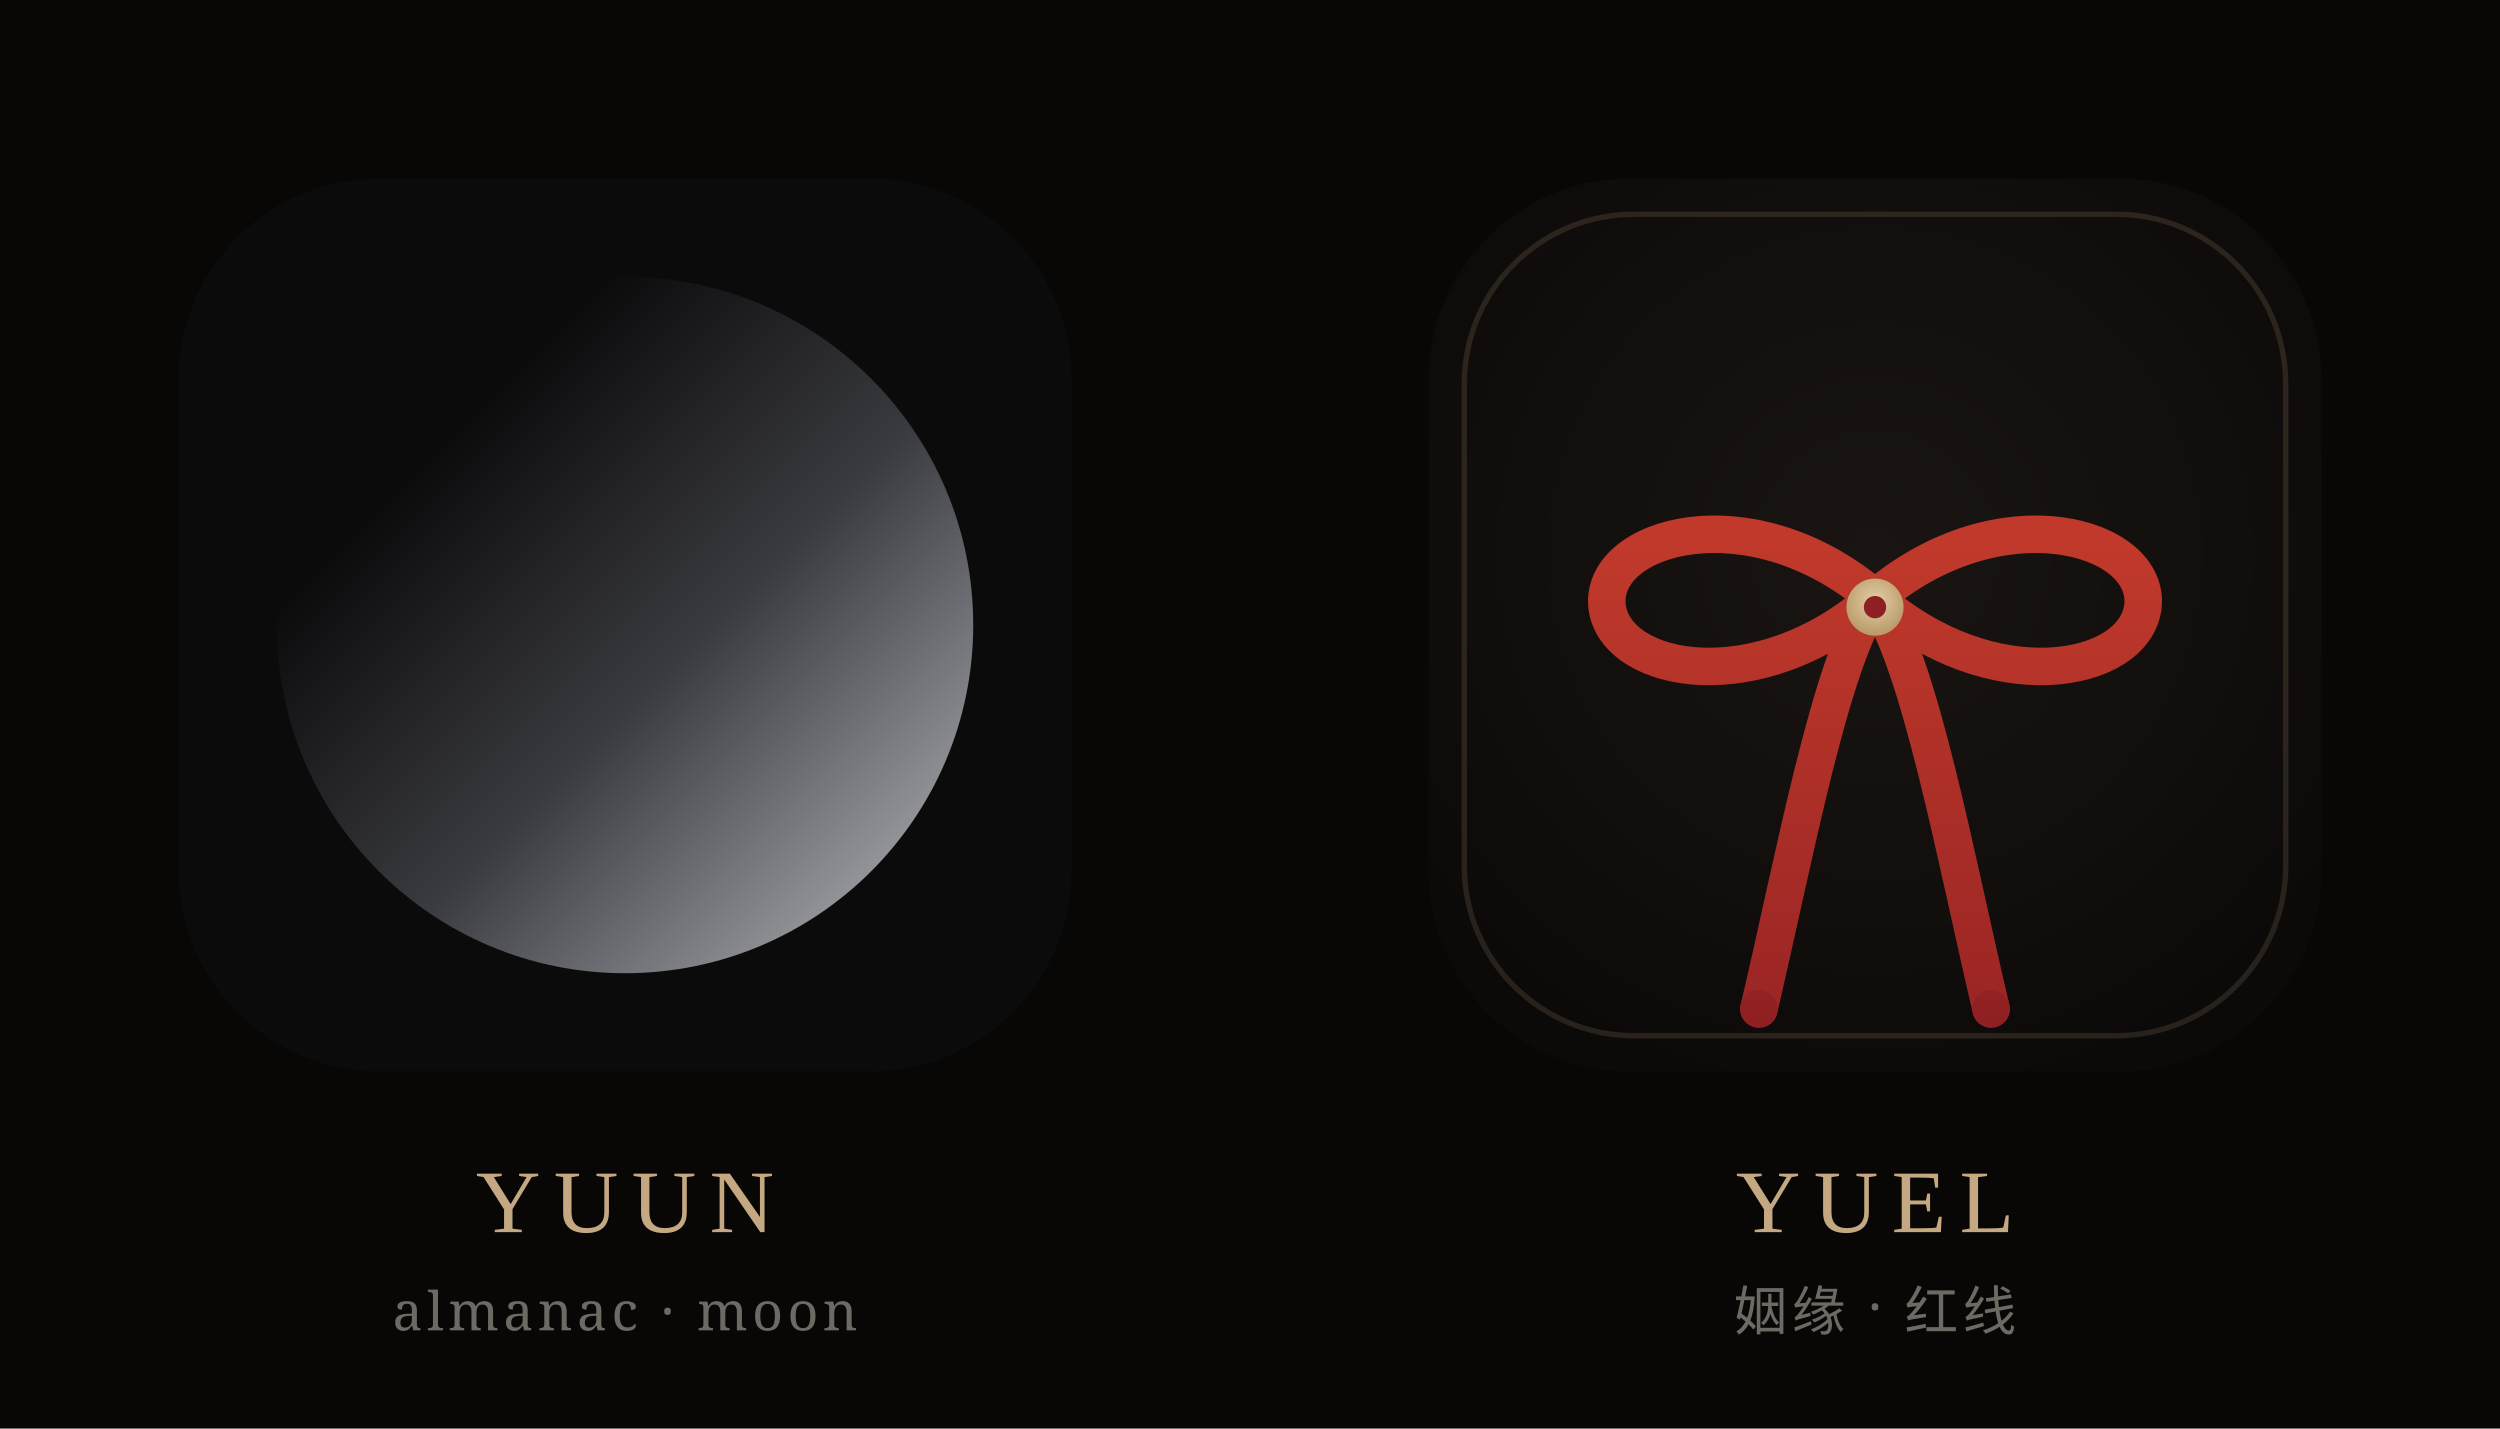
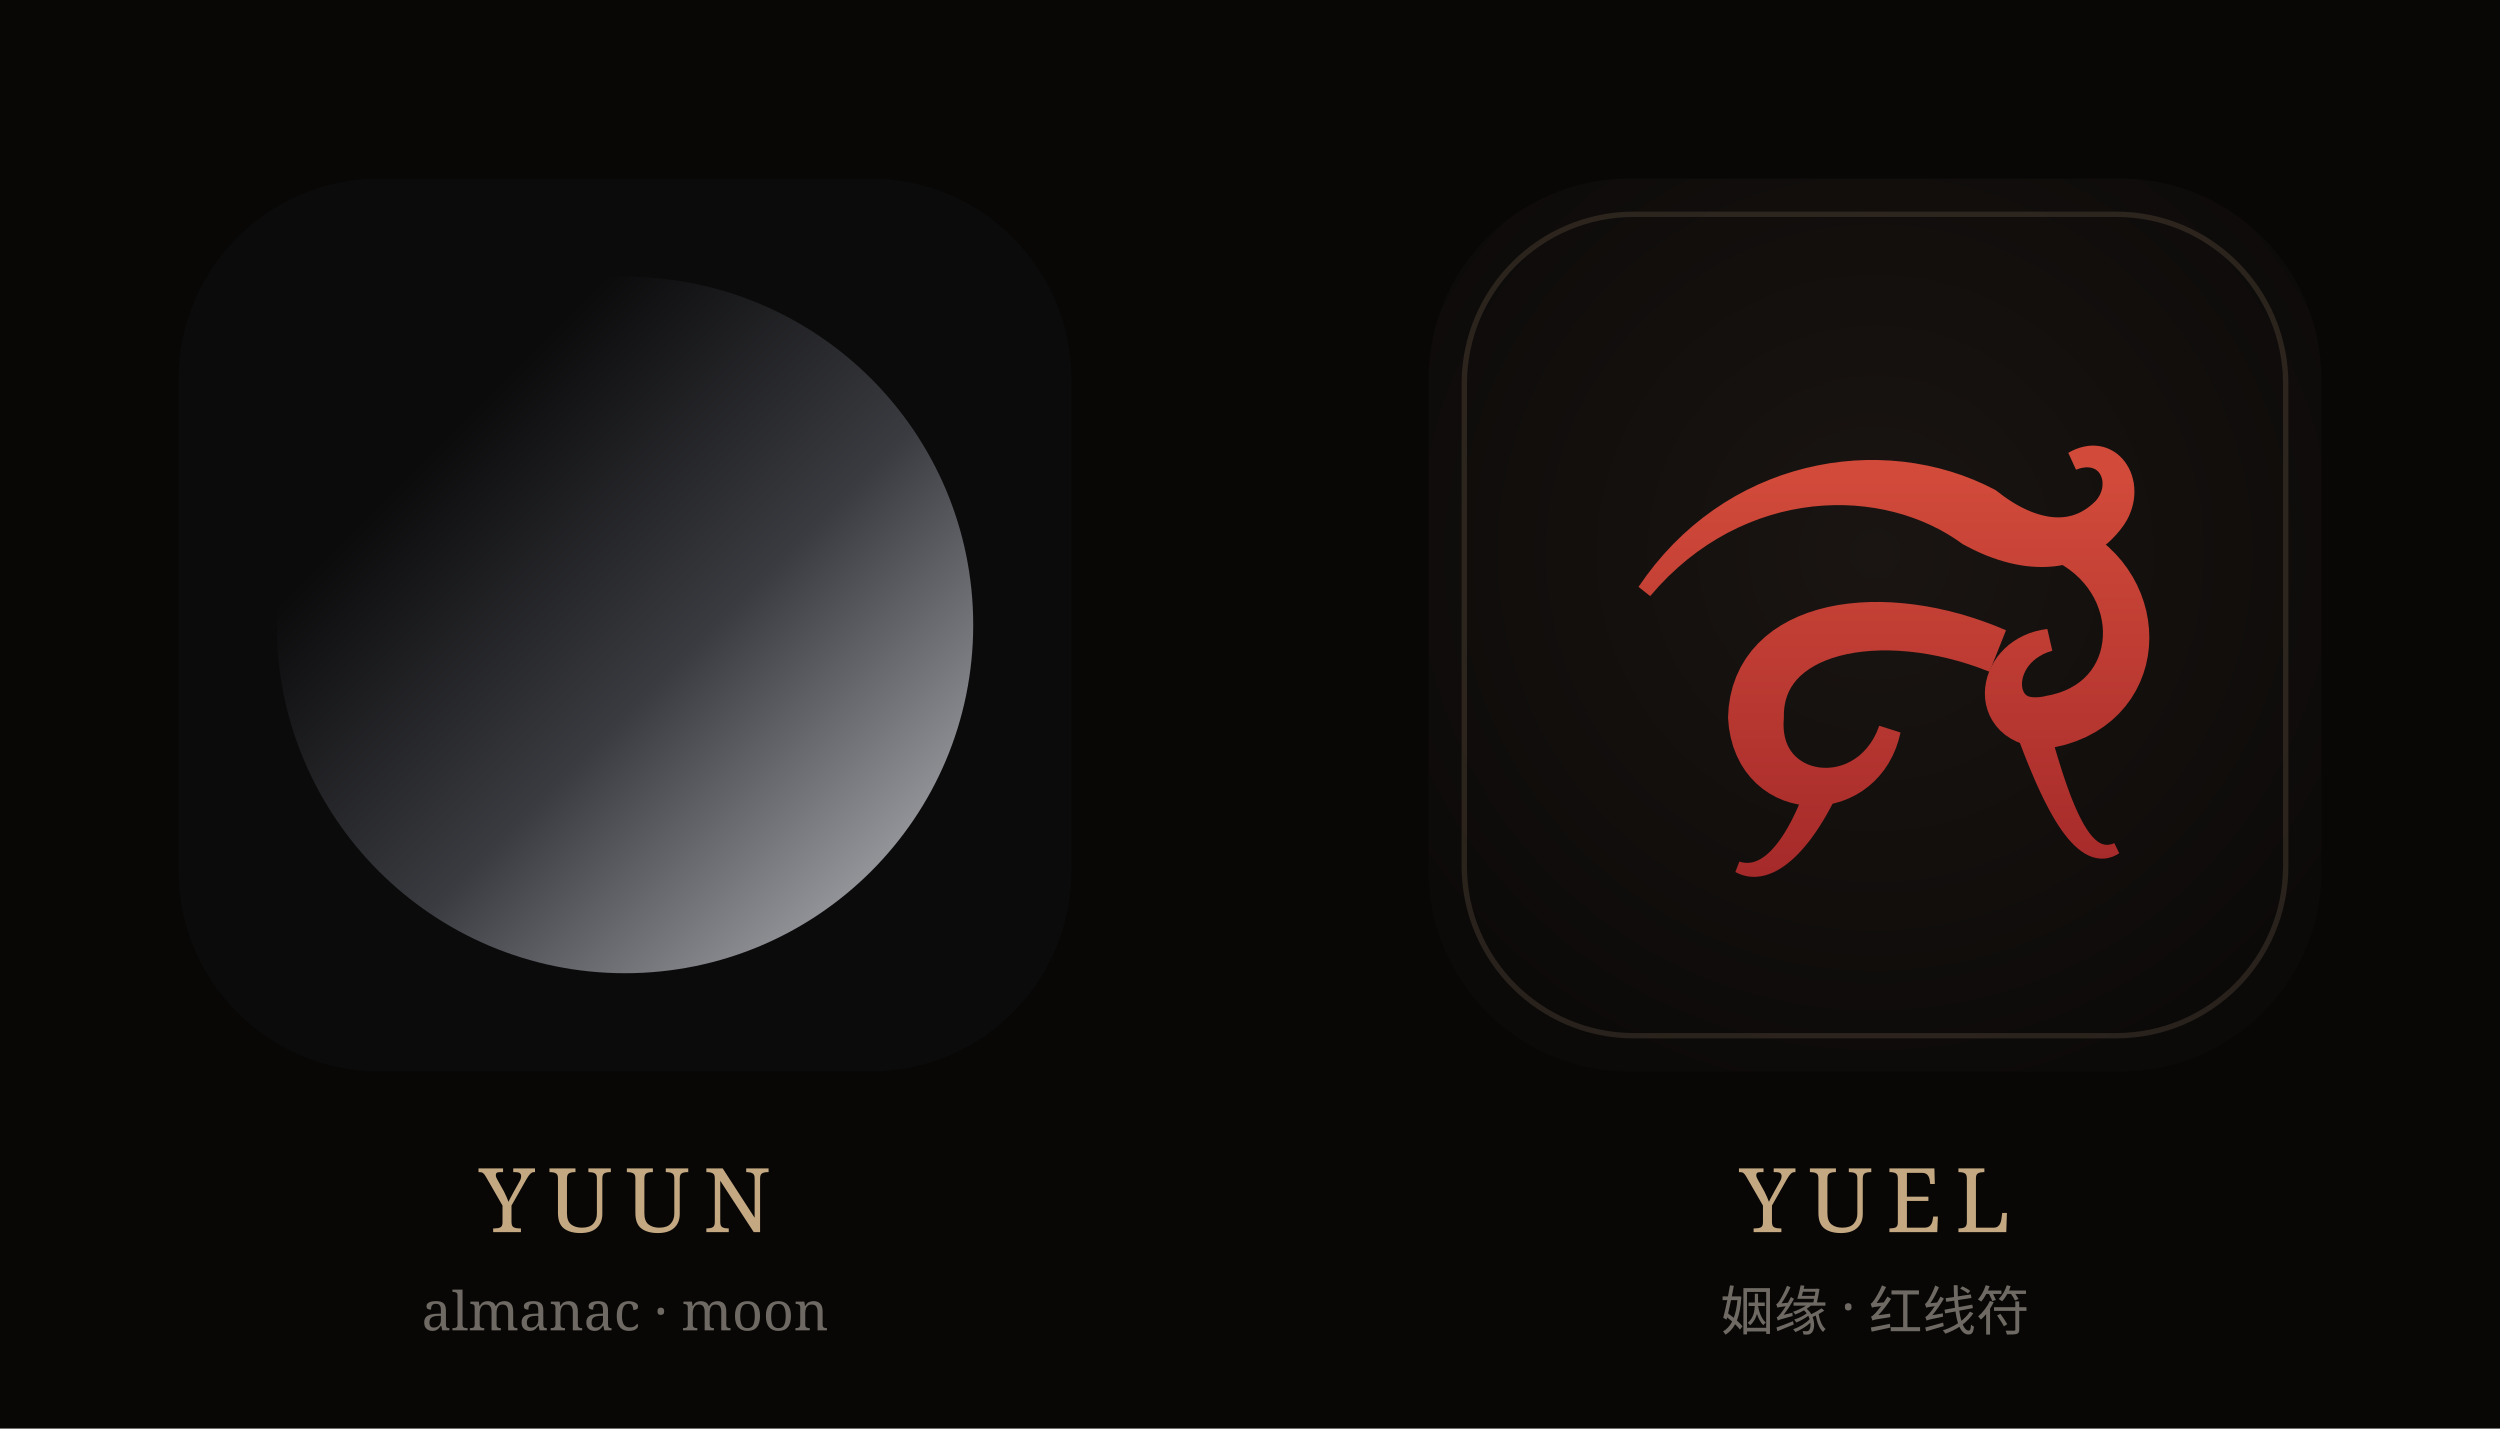
- <svg xmlns="http://www.w3.org/2000/svg" width="1120" height="640" viewBox="0 0 560 320" fill="none">
+ <svg xmlns="http://www.w3.org/2000/svg" width="1120" height="640" viewBox="0 0 560 320">
  <defs>
    <linearGradient id="moon" x1="70" y1="70" x2="230" y2="230" gradientUnits="userSpaceOnUse">
      <stop offset="0.18" stop-color="#0B0B0C" />
      <stop offset="0.5" stop-color="#3A3B40" />
      <stop offset="1" stop-color="#D7D8DC" />
    </linearGradient>
-     <linearGradient id="cinnabar2" x1="420" y1="92" x2="420" y2="232" gradientUnits="userSpaceOnUse">
-       <stop offset="0" stop-color="#C0392B" />
-       <stop offset="1" stop-color="#8E1F22" />
+     <linearGradient id="c" x1="280" y1="80" x2="280" y2="212" gradientUnits="userSpaceOnUse">
+       <stop offset="0" stop-color="#D14A3A" />
+       <stop offset="1" stop-color="#9B2226" />
    </linearGradient>
-     <radialGradient id="vignette2" cx="0.5" cy="0.42" r="0.62">
+     <radialGradient id="v" cx="0.5" cy="0.42" r="0.62">
      <stop offset="0" stop-color="#1A1512" />
      <stop offset="1" stop-color="#0C0A09" />
    </radialGradient>
-     <radialGradient id="goldNode2" cx="0.5" cy="0.4" r="0.6">
-       <stop offset="0" stop-color="#E4CFA6" />
-       <stop offset="1" stop-color="#B89968" />
-     </radialGradient>
  </defs>
-   <rect x="0" y="0" width="560" height="320" fill="#080706" />
-   <g>
-     <rect x="40" y="40" width="200" height="200" rx="45" fill="#0B0B0C" />
-     <circle cx="140" cy="140" r="78" fill="url(#moon)" />
-     <text x="140" y="276" fill="#C4A882" font-family="Georgia, 'Times New Roman', serif" font-size="20" letter-spacing="3" text-anchor="middle">YUUN</text>
-     <text x="140" y="298" fill="#6E6A63" font-family="Georgia, serif" font-size="12" letter-spacing="1" text-anchor="middle">almanac · moon</text>
+   <rect width="560" height="320" fill="#080706" />
+   <rect x="40" y="40" width="200" height="200" rx="45" fill="#0B0B0C" />
+   <circle cx="140" cy="140" r="78" fill="url(#moon)" />
+   <text x="140" y="276" fill="#C4A882" font-family="Georgia,serif" font-size="20" letter-spacing="3" text-anchor="middle">YUUN</text>
+   <text x="140" y="298" fill="#6E6A63" font-family="Georgia,serif" font-size="12" text-anchor="middle">almanac · moon</text>
+   <rect x="320" y="40" width="200" height="200" rx="45" fill="url(#v)" />
+   <rect x="328" y="48" width="184" height="184" rx="38" fill="none" stroke="#C4A882" stroke-opacity="0.16" stroke-width="1.2" />
+   <g transform="translate(320,40) scale(0.8333) translate(2,1)">
+     <path d="M57.57 111.24L60 108.48L62.46 105.94L65 103.57L67.59 101.37L70.23 99.34L72.93 97.47L75.66 95.76L78.43 94.21L81.23 92.82L84.05 91.58L86.89 90.48L89.75 89.54L92.61 88.73L95.48 88.07L98.35 87.55L101.2 87.16L104.05 86.91L106.87 86.79L109.68 86.79L112.45 86.92L115.19 87.18L117.89 87.55L120.54 88.04L123.15 88.65L125.7 89.36L128.18 90.19L130.61 91.12L132.96 92.15L135.23 93.28L137.42 94.51L139.53 95.83L141.61 97.28L142.67 97.84L144.06 98.56L145.47 99.24L146.88 99.87L148.31 100.46L149.76 101L151.21 101.49L152.66 101.93L154.13 102.32L155.6 102.65L157.08 102.93L158.56 103.15L160.04 103.3L161.53 103.39L163.01 103.42L164.49 103.37L165.96 103.26L167.43 103.07L168.88 102.8L170.31 102.46L171.73 102.04L173.12 101.54L174.49 100.95L175.82 100.29L177.11 99.54L178.37 98.71L179.57 97.81L180.74 96.83L181.85 95.77L182.91 94.64L183.92 93.44L184.92 92.1L185.66 90.91L186.24 89.79L186.71 88.66L187.1 87.52L187.39 86.38L187.6 85.24L187.71 84.11L187.74 83L187.69 81.9L187.56 80.83L187.34 79.78L187.05 78.76L186.69 77.78L186.25 76.84L185.74 75.95L185.16 75.1L184.51 74.32L183.79 73.59L183.02 72.93L182.18 72.35L181.29 71.86L180.35 71.45L179.37 71.13L178.36 70.92L177.32 70.8L176.27 70.78L175.21 70.87L174.14 71.06L173.07 71.34L172 71.72L170.94 72.19L169.96 72.73L172.04 77.27L172.91 76.96L173.65 76.77L174.33 76.66L174.96 76.62L175.52 76.64L176.03 76.72L176.49 76.84L176.89 76.99L177.25 77.18L177.57 77.39L177.85 77.63L178.1 77.89L178.33 78.17L178.52 78.48L178.69 78.8L178.84 79.15L178.96 79.51L179.06 79.9L179.13 80.3L179.17 80.71L179.17 81.14L179.15 81.58L179.1 82.02L179.01 82.47L178.89 82.92L178.73 83.37L178.54 83.82L178.31 84.27L178.04 84.71L177.74 85.15L177.39 85.58L177.08 85.9L176.37 86.55L175.6 87.18L174.84 87.74L174.07 88.23L173.31 88.65L172.55 89.01L171.79 89.31L171.03 89.56L170.26 89.75L169.5 89.9L168.73 90L167.96 90.06L167.17 90.07L166.38 90.05L165.58 89.98L164.76 89.88L163.94 89.73L163.1 89.54L162.25 89.32L161.39 89.05L160.52 88.75L159.64 88.4L158.76 88.02L157.87 87.6L156.97 87.14L156.07 86.64L155.17 86.11L154.28 85.54L153.38 84.94L152.48 84.3L151.6 83.63L150.39 82.72L147.52 81.29L144.51 79.96L141.46 78.78L138.35 77.75L135.2 76.87L132.01 76.14L128.79 75.55L125.54 75.1L122.27 74.81L118.99 74.66L115.7 74.65L112.4 74.8L109.11 75.09L105.82 75.52L102.55 76.11L99.3 76.84L96.07 77.72L92.87 78.74L89.71 79.92L86.59 81.24L83.51 82.72L80.49 84.34L77.53 86.11L74.63 88.04L71.81 90.11L69.05 92.33L66.38 94.7L63.8 97.22L61.3 99.89L58.9 102.71L56.6 105.68L54.43 108.76Z" fill="url(#c)" />
+     <path d="M164.77 101.03L166.84 101.99L168.57 102.97L170.16 104.04L171.62 105.19L172.94 106.41L174.13 107.69L175.2 109.03L176.13 110.42L176.95 111.84L177.64 113.3L178.2 114.78L178.65 116.27L178.98 117.77L179.19 119.27L179.28 120.76L179.25 122.22L179.11 123.66L178.86 125.06L178.51 126.42L178.04 127.73L177.47 128.98L176.8 130.18L176.03 131.31L175.15 132.37L174.17 133.37L173.07 134.3L171.86 135.15L170.52 135.93L169.05 136.63L167.43 137.23L165.66 137.73L163.84 138.1L163.19 138.25L162.34 138.37L161.62 138.43L161.02 138.44L160.52 138.42L160.11 138.38L159.76 138.32L159.45 138.25L159.17 138.15L158.9 138.02L158.64 137.84L158.39 137.6L158.15 137.3L157.94 136.93L157.76 136.49L157.62 135.99L157.54 135.43L157.51 134.82L157.55 134.17L157.66 133.49L157.84 132.79L158.1 132.07L158.44 131.35L158.86 130.63L159.36 129.92L159.96 129.23L160.64 128.57L161.42 127.94L162.3 127.36L163.28 126.82L164.36 126.35L165.67 125.92L164.33 120.08L162.73 120.32L161.08 120.71L159.5 121.21L158 121.84L156.58 122.57L155.25 123.4L154 124.32L152.86 125.34L151.81 126.43L150.87 127.6L150.04 128.83L149.31 130.12L148.71 131.47L148.22 132.86L147.86 134.29L147.63 135.76L147.54 137.25L147.6 138.77L147.83 140.29L148.23 141.81L148.81 143.31L149.59 144.76L150.55 146.13L151.7 147.41L153.03 148.56L154.52 149.56L156.16 150.4L157.91 151.06L159.76 151.55L161.7 151.86L163.73 151.99L166.16 151.9L169.24 151.17L172.06 150.24L174.72 149.12L177.2 147.81L179.51 146.32L181.63 144.66L183.56 142.85L185.28 140.91L186.81 138.85L188.12 136.69L189.23 134.45L190.14 132.14L190.84 129.78L191.34 127.38L191.64 124.96L191.75 122.53L191.66 120.09L191.39 117.67L190.94 115.26L190.29 112.89L189.47 110.56L188.47 108.28L187.29 106.07L185.93 103.93L184.4 101.87L182.69 99.92L180.82 98.07L178.78 96.35L176.58 94.76L174.22 93.31L171.7 92.02L169.23 90.97Z" fill="url(#c)" />
+     <path d="M153.22 120.43L150.23 119.18L147.12 118.02L144.01 116.97L140.89 116.03L137.77 115.22L134.67 114.52L131.57 113.94L128.5 113.48L125.45 113.14L122.44 112.91L119.46 112.81L116.52 112.83L113.63 112.98L110.79 113.25L108 113.65L105.28 114.19L102.63 114.86L100.05 115.68L97.55 116.64L95.14 117.76L92.83 119.04L90.63 120.49L88.56 122.11L86.62 123.91L84.85 125.89L83.26 128.05L81.87 130.38L80.71 132.86L79.78 135.47L79.1 138.22L78.67 141.06L78.5 143.98L78.75 146.71L79.23 149.3L79.91 151.76L80.81 154.07L81.89 156.23L83.15 158.22L84.58 160.02L86.14 161.64L87.83 163.06L89.61 164.28L91.47 165.31L93.39 166.14L95.35 166.78L97.34 167.24L99.34 167.51L101.35 167.61L103.35 167.54L105.33 167.29L107.28 166.88L109.19 166.31L111.05 165.57L112.85 164.68L114.57 163.63L116.2 162.43L117.74 161.08L119.17 159.58L120.48 157.94L121.66 156.16L122.7 154.25L123.59 152.22L124.32 150.06L124.86 147.91L119.14 146.09L118.42 147.92L117.63 149.47L116.75 150.86L115.8 152.1L114.79 153.19L113.73 154.15L112.62 154.97L111.48 155.66L110.32 156.24L109.14 156.69L107.94 157.03L106.75 157.26L105.57 157.38L104.4 157.4L103.25 157.32L102.15 157.14L101.08 156.87L100.07 156.52L99.12 156.08L98.23 155.57L97.42 155L96.68 154.35L96.01 153.65L95.42 152.89L94.9 152.07L94.46 151.19L94.09 150.23L93.8 149.2L93.58 148.07L93.45 146.84L93.42 145.48L93.5 144.02L93.52 142.36L93.68 140.85L93.95 139.46L94.33 138.18L94.82 136.97L95.42 135.83L96.14 134.75L96.97 133.71L97.93 132.72L99.03 131.77L100.27 130.87L101.64 130.02L103.15 129.23L104.8 128.52L106.57 127.87L108.47 127.31L110.47 126.83L112.59 126.44L114.8 126.15L117.1 125.95L119.48 125.84L121.94 125.84L124.46 125.94L127.03 126.15L129.65 126.45L132.31 126.86L135.01 127.38L137.72 128L140.46 128.72L143.2 129.55L145.94 130.49L148.78 131.57Z" fill="url(#c)" />
+     <path d="M100.8 158.39L100.33 159.88L99.85 161.31L99.36 162.71L98.86 164.09L98.34 165.43L97.8 166.74L97.26 168.02L96.7 169.25L96.13 170.44L95.55 171.6L94.96 172.7L94.37 173.76L93.76 174.77L93.15 175.72L92.53 176.63L91.91 177.47L91.29 178.26L90.66 178.99L90.04 179.66L89.41 180.27L88.79 180.81L88.16 181.3L87.54 181.72L86.93 182.08L86.31 182.37L85.68 182.61L85.05 182.79L84.41 182.9L83.75 182.95L83.06 182.92L82.35 182.82L81.54 182.6L80.46 185.4L81.34 185.84L82.31 186.21L83.31 186.48L84.33 186.65L85.36 186.71L86.4 186.67L87.44 186.53L88.48 186.3L89.51 185.97L90.53 185.56L91.53 185.07L92.52 184.5L93.5 183.85L94.46 183.14L95.4 182.37L96.34 181.53L97.25 180.63L98.16 179.67L99.04 178.66L99.92 177.6L100.78 176.49L101.62 175.33L102.45 174.12L103.27 172.87L104.07 171.58L104.85 170.26L105.62 168.89L106.37 167.49L107.11 166.06L107.83 164.59L108.53 163.1L109.2 161.61Z" fill="url(#c)" />
+     <path d="M155.72 147.38L156.46 149.4L157.22 151.41L157.97 153.37L158.73 155.29L159.49 157.17L160.26 159L161.02 160.79L161.79 162.52L162.57 164.19L163.35 165.81L164.14 167.37L164.93 168.87L165.73 170.3L166.54 171.67L167.36 172.97L168.19 174.19L169.04 175.34L169.89 176.41L170.77 177.41L171.66 178.31L172.58 179.13L173.52 179.86L174.49 180.49L175.49 181.01L176.52 181.41L177.58 181.68L178.64 181.81L179.71 181.79L180.76 181.63L181.79 181.32L182.78 180.88L183.66 180.35L182.34 177.65L181.55 177.94L180.88 178.07L180.28 178.1L179.72 178.04L179.2 177.91L178.69 177.71L178.2 177.44L177.69 177.08L177.18 176.65L176.65 176.12L176.11 175.51L175.56 174.8L175.01 174L174.44 173.11L173.88 172.13L173.31 171.06L172.74 169.91L172.17 168.68L171.6 167.37L171.03 165.98L170.46 164.53L169.9 163.01L169.33 161.42L168.77 159.76L168.21 158.05L167.65 156.28L167.09 154.46L166.53 152.59L165.97 150.66L165.41 148.7L164.85 146.69L164.28 144.62Z" fill="url(#c)" />
  </g>
-   <g>
-     <rect x="320" y="40" width="200" height="200" rx="45" fill="url(#vignette2)" />
-     <rect x="328" y="48" width="184" height="184" rx="38" fill="none" stroke="#C4A882" stroke-opacity="0.16" stroke-width="1.2" />
-     <g transform="translate(300,30)" stroke="url(#cinnabar2)" fill="none" stroke-linecap="round" stroke-linejoin="round" stroke-width="8.4">
-       <path d="M120 104 C92 80 58 90 60 106 C62 121 94 127 120 104 C130 118 138 162 146 196" />
-       <path d="M120 104 C148 80 182 90 180 106 C178 121 146 127 120 104 C110 118 102 162 94 196" />
-     </g>
-     <circle cx="446" cy="226" r="4.2" fill="url(#cinnabar2)" />
-     <circle cx="394" cy="226" r="4.2" fill="url(#cinnabar2)" />
-     <circle cx="420" cy="136" r="6.4" fill="url(#goldNode2)" />
-     <circle cx="420" cy="136" r="2.5" fill="#8E1F22" />
-     <text x="420" y="276" fill="#C4A882" font-family="Georgia, 'Times New Roman', serif" font-size="20" letter-spacing="3" text-anchor="middle">YUEL</text>
-     <text x="420" y="298" fill="#6E6A63" font-family="Georgia, serif" font-size="12" letter-spacing="1" text-anchor="middle">姻缘 · 红线</text>
-   </g>
+   <text x="420" y="276" fill="#C4A882" font-family="Georgia,serif" font-size="20" letter-spacing="3" text-anchor="middle">YUEL</text>
+   <text x="420" y="298" fill="#6E6A63" font-family="Georgia,serif" font-size="12" text-anchor="middle">姻缘 · 红线符</text>
</svg>
